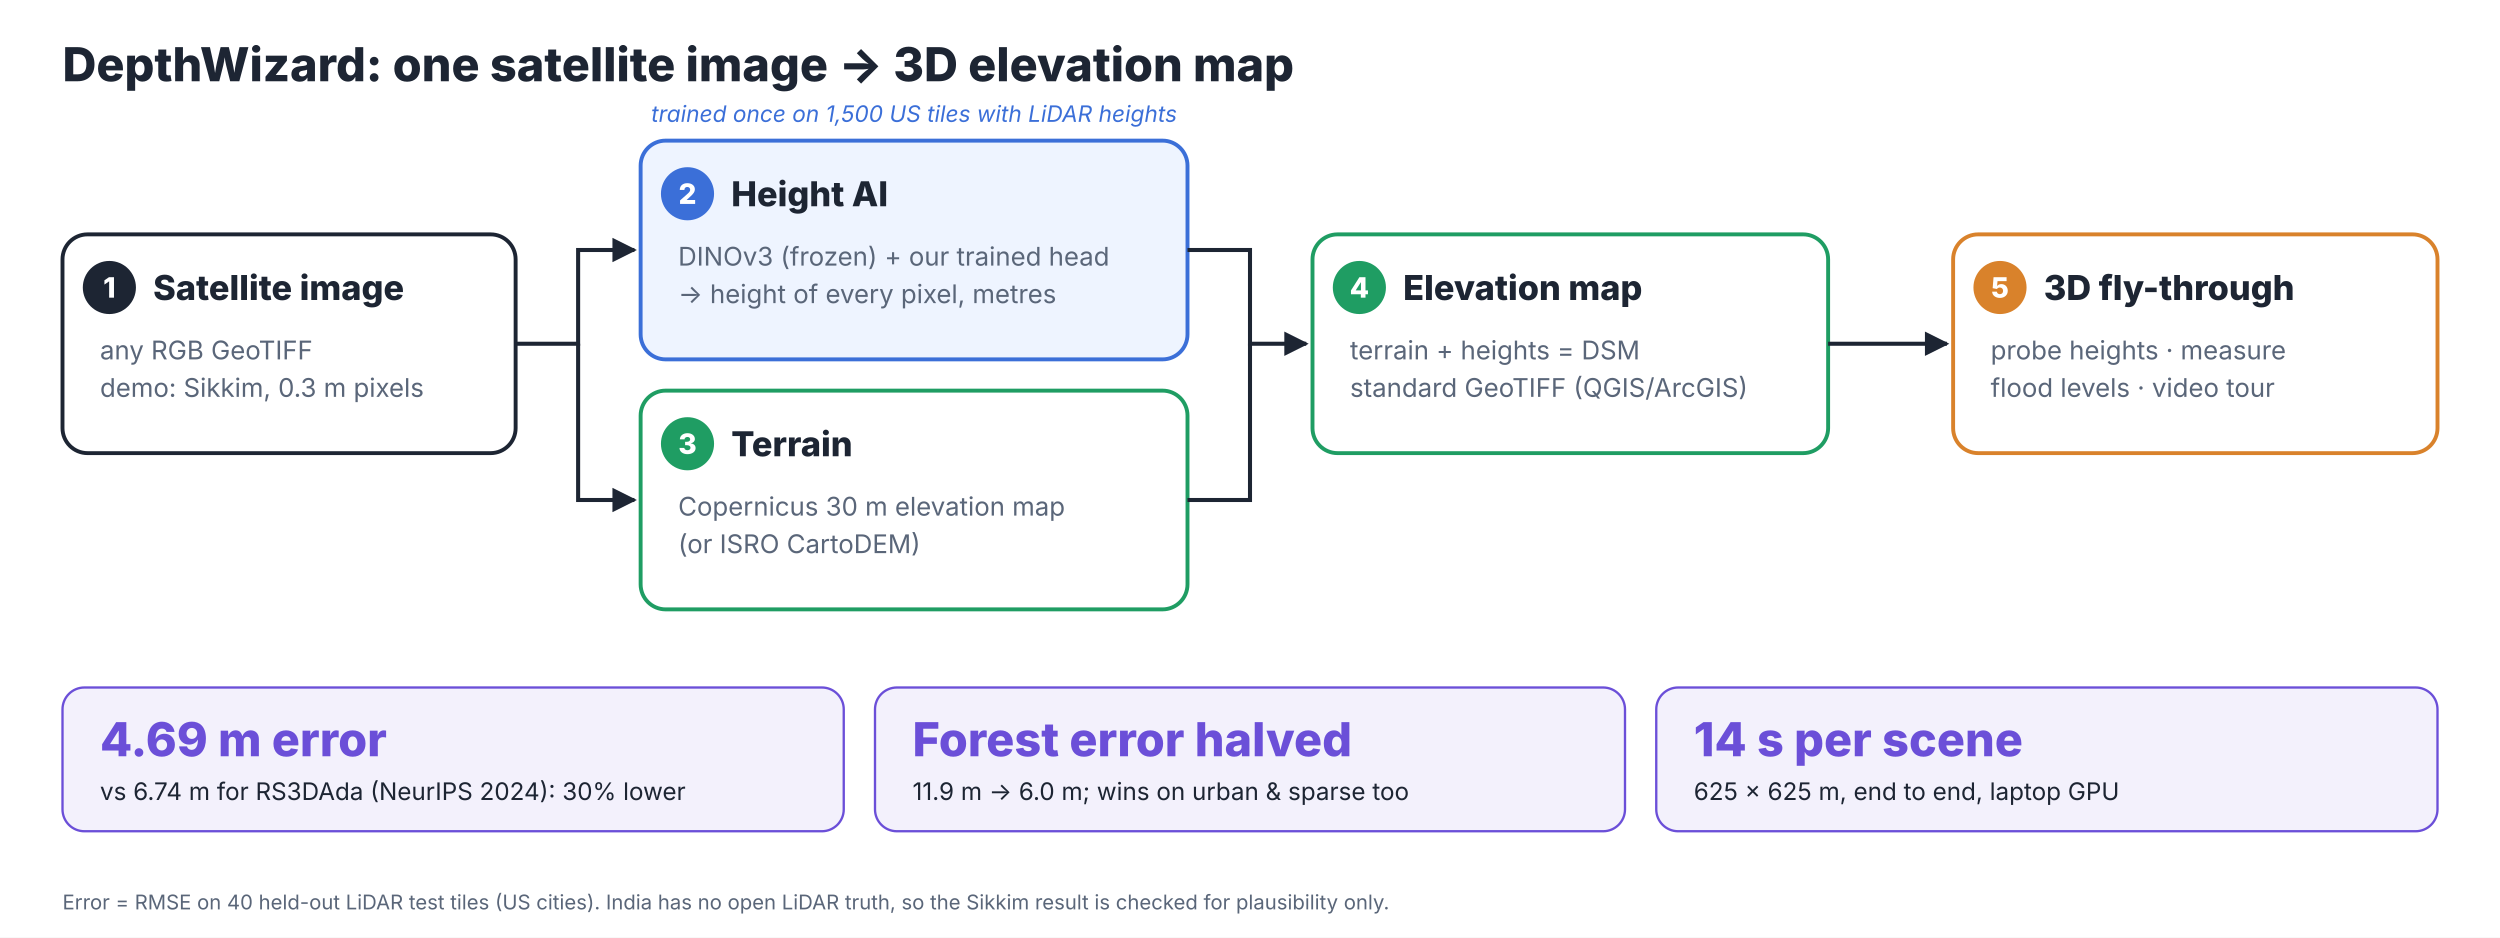
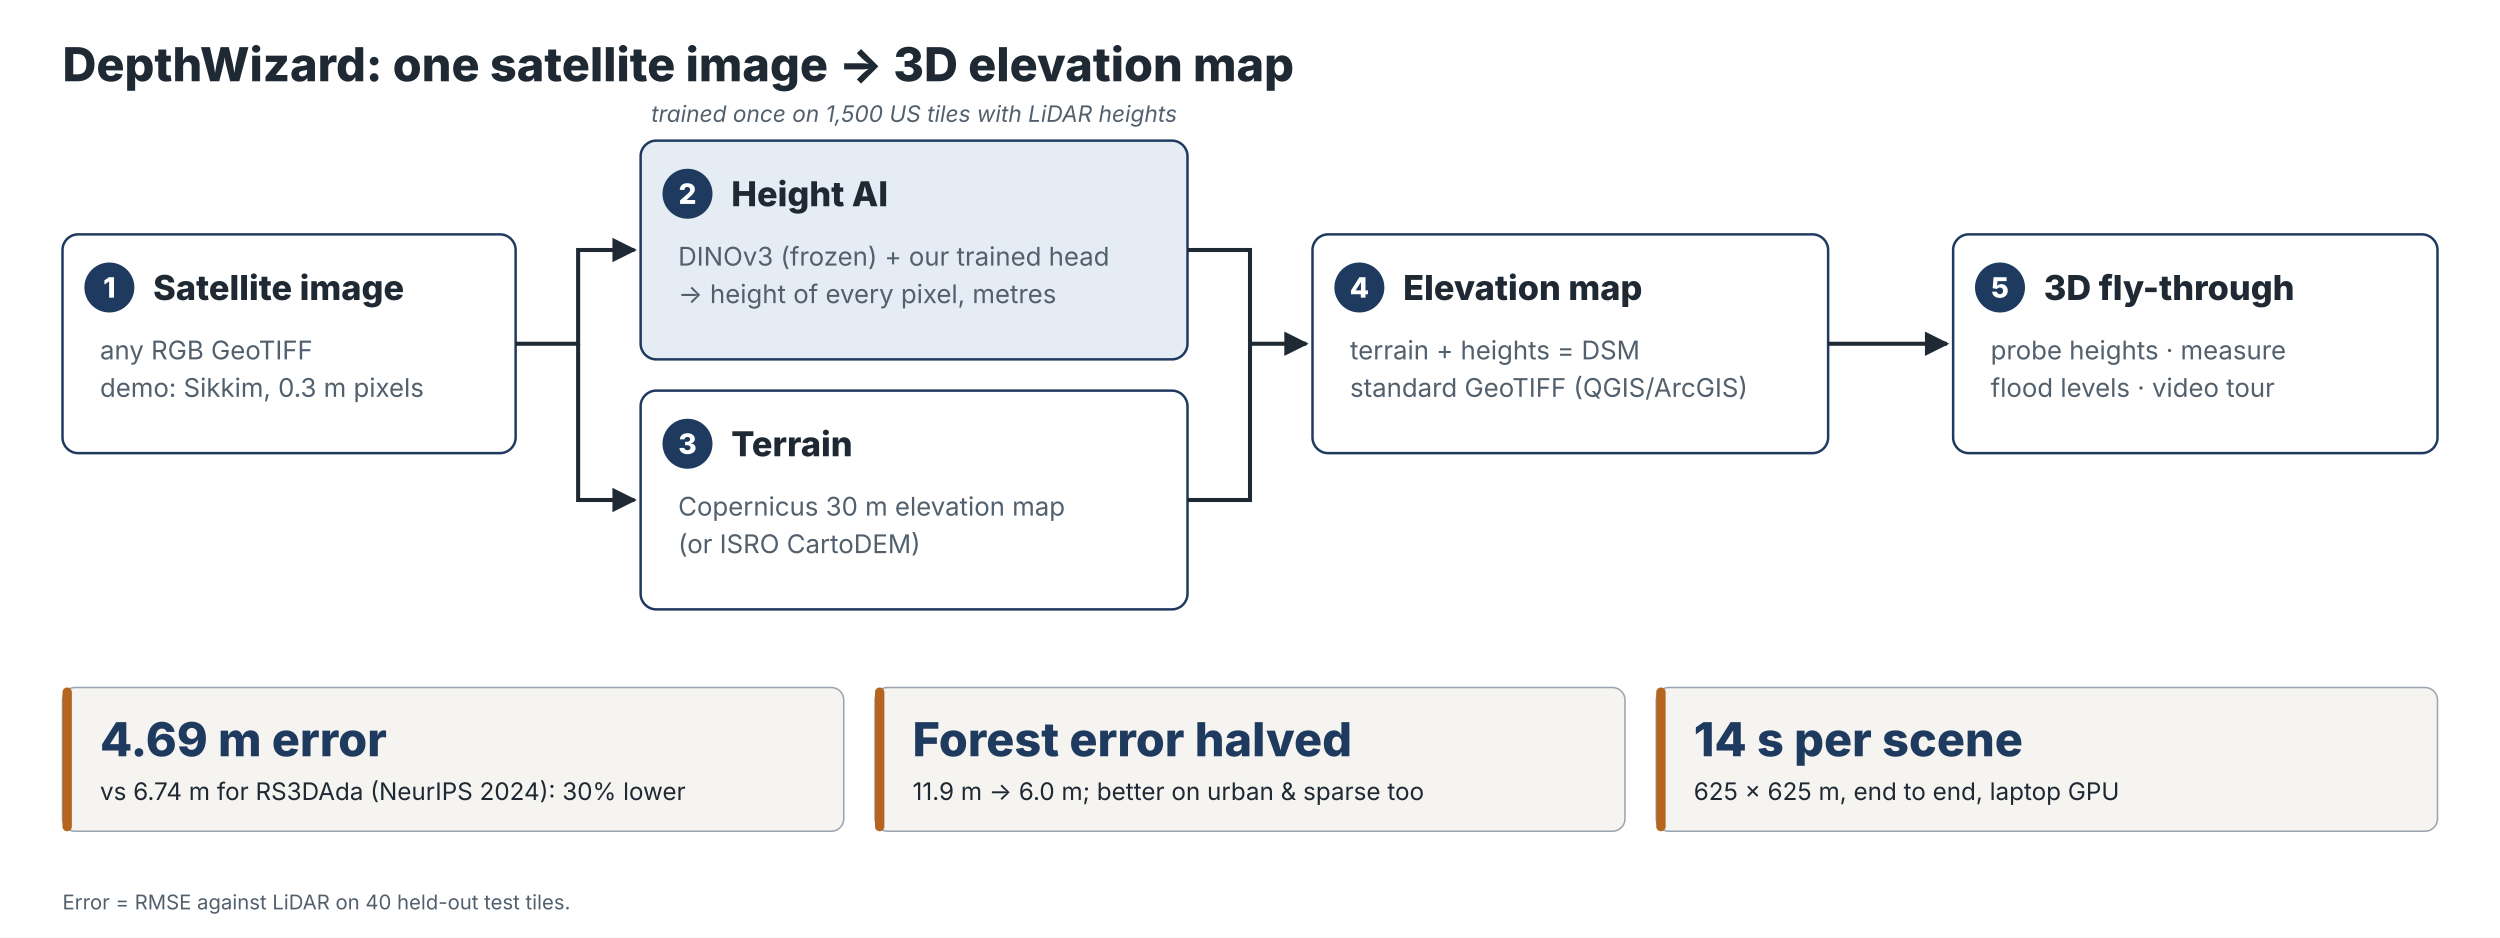
<svg xmlns="http://www.w3.org/2000/svg" width="1600" height="600" viewBox="0 0 1600 600" font-family="Inter, Segoe UI, Roboto, Helvetica, Arial, sans-serif">
  <defs>
    <marker id="ah" viewBox="0 0 10 10" refX="9" refY="5" markerWidth="6" markerHeight="6" orient="auto-start-reverse">
-       <path d="M0,0 L10,5 L0,10 z" fill="#1d2533" />
+       <path d="M0,0 L10,5 L0,10 z" fill="#1f2933" />
    </marker>
  </defs>
  <rect width="1600" height="600" fill="#fff" />
-   <text x="40" y="52" font-size="30" font-weight="800" fill="#1d2533">DepthWizard: one satellite image → 3D elevation map</text>
-   <rect x="40" y="150" width="290" height="140" rx="16" fill="#fff" stroke="#1d2533" stroke-width="2.5" />
-   <circle cx="70" cy="184" r="17" fill="#1d2533" />
+   <text x="40" y="52" font-size="30" font-weight="800" fill="#1f2933">DepthWizard: one satellite image → 3D elevation map</text>
+   <rect x="40" y="150" width="290" height="140" rx="10" fill="#fff" stroke="#1f3a5f" stroke-width="1.6" />
+   <circle cx="70" cy="184" r="16" fill="#1f3a5f" />
  <text x="70" y="190.5" text-anchor="middle" font-size="18" font-weight="800" fill="#fff">1</text>
-   <text x="98" y="192" font-size="22" font-weight="800" fill="#1d2533">Satellite image</text>
-   <text x="64" y="230" font-size="16.5" fill="#5a6679">any RGB GeoTIFF</text>
-   <text x="64" y="254" font-size="16.5" fill="#5a6679">demo: Sikkim, 0.3 m pixels</text>
-   <rect x="410" y="90" width="350" height="140" rx="16" fill="#eef4ff" stroke="#3b6fd8" stroke-width="2.5" />
-   <circle cx="440" cy="124" r="17" fill="#3b6fd8" />
+   <text x="98" y="192" font-size="22" font-weight="800" fill="#1f2933">Satellite image</text>
+   <text x="64" y="230" font-size="16.5" fill="#52606d">any RGB GeoTIFF</text>
+   <text x="64" y="254" font-size="16.5" fill="#52606d">demo: Sikkim, 0.3 m pixels</text>
+   <rect x="410" y="90" width="350" height="140" rx="10" fill="#e6ecf3" stroke="#1f3a5f" stroke-width="1.6" />
+   <circle cx="440" cy="124" r="16" fill="#1f3a5f" />
  <text x="440" y="130.5" text-anchor="middle" font-size="18" font-weight="800" fill="#fff">2</text>
-   <text x="468" y="132" font-size="22" font-weight="800" fill="#1d2533">Height AI</text>
-   <text x="434" y="170" font-size="16.5" fill="#5a6679">DINOv3 (frozen) + our trained head</text>
-   <text x="434" y="194" font-size="16.5" fill="#5a6679">→ height of every pixel, metres</text>
-   <rect x="410" y="250" width="350" height="140" rx="16" fill="#fff" stroke="#1f9d63" stroke-width="2.5" />
-   <circle cx="440" cy="284" r="17" fill="#1f9d63" />
+   <text x="468" y="132" font-size="22" font-weight="800" fill="#1f2933">Height AI</text>
+   <text x="434" y="170" font-size="16.5" fill="#52606d">DINOv3 (frozen) + our trained head</text>
+   <text x="434" y="194" font-size="16.5" fill="#52606d">→ height of every pixel, metres</text>
+   <rect x="410" y="250" width="350" height="140" rx="10" fill="#fff" stroke="#1f3a5f" stroke-width="1.6" />
+   <circle cx="440" cy="284" r="16" fill="#1f3a5f" />
  <text x="440" y="290.5" text-anchor="middle" font-size="18" font-weight="800" fill="#fff">3</text>
-   <text x="468" y="292" font-size="22" font-weight="800" fill="#1d2533">Terrain</text>
-   <text x="434" y="330" font-size="16.5" fill="#5a6679">Copernicus 30 m elevation map</text>
-   <text x="434" y="354" font-size="16.5" fill="#5a6679">(or ISRO CartoDEM)</text>
-   <rect x="840" y="150" width="330" height="140" rx="16" fill="#fff" stroke="#1f9d63" stroke-width="2.5" />
-   <circle cx="870" cy="184" r="17" fill="#1f9d63" />
+   <text x="468" y="292" font-size="22" font-weight="800" fill="#1f2933">Terrain</text>
+   <text x="434" y="330" font-size="16.5" fill="#52606d">Copernicus 30 m elevation map</text>
+   <text x="434" y="354" font-size="16.5" fill="#52606d">(or ISRO CartoDEM)</text>
+   <rect x="840" y="150" width="330" height="140" rx="10" fill="#fff" stroke="#1f3a5f" stroke-width="1.6" />
+   <circle cx="870" cy="184" r="16" fill="#1f3a5f" />
  <text x="870" y="190.5" text-anchor="middle" font-size="18" font-weight="800" fill="#fff">4</text>
-   <text x="898" y="192" font-size="22" font-weight="800" fill="#1d2533">Elevation map</text>
-   <text x="864" y="230" font-size="16.5" fill="#5a6679">terrain + heights = DSM</text>
-   <text x="864" y="254" font-size="16.5" fill="#5a6679">standard GeoTIFF (QGIS/ArcGIS)</text>
-   <rect x="1250" y="150" width="310" height="140" rx="16" fill="#fff" stroke="#d9822b" stroke-width="2.5" />
-   <circle cx="1280" cy="184" r="17" fill="#d9822b" />
+   <text x="898" y="192" font-size="22" font-weight="800" fill="#1f2933">Elevation map</text>
+   <text x="864" y="230" font-size="16.5" fill="#52606d">terrain + heights = DSM</text>
+   <text x="864" y="254" font-size="16.5" fill="#52606d">standard GeoTIFF (QGIS/ArcGIS)</text>
+   <rect x="1250" y="150" width="310" height="140" rx="10" fill="#fff" stroke="#1f3a5f" stroke-width="1.6" />
+   <circle cx="1280" cy="184" r="16" fill="#1f3a5f" />
  <text x="1280" y="190.5" text-anchor="middle" font-size="18" font-weight="800" fill="#fff">5</text>
-   <text x="1308" y="192" font-size="22" font-weight="800" fill="#1d2533">3D fly-through</text>
-   <text x="1274" y="230" font-size="16.5" fill="#5a6679">probe heights · measure</text>
-   <text x="1274" y="254" font-size="16.5" fill="#5a6679">flood levels · video tour</text>
-   <path d="M330,220 L370,220 L370,160.0 L406,160.0" fill="none" stroke="#1d2533" stroke-width="2.6" marker-end="url(#ah)" />
-   <path d="M370,220 L370,320.0 L406,320.0" fill="none" stroke="#1d2533" stroke-width="2.6" marker-end="url(#ah)" />
-   <path d="M760,160.0 L800,160.0 L800,220 L836,220" fill="none" stroke="#1d2533" stroke-width="2.6" marker-end="url(#ah)" />
-   <path d="M760,320.0 L800,320.0 L800,220" fill="none" stroke="#1d2533" stroke-width="2.6" />
-   <path d="M1170,220 L1246,220" fill="none" stroke="#1d2533" stroke-width="2.6" marker-end="url(#ah)" />
-   <text x="585" y="78" text-anchor="middle" font-size="14.5" fill="#3b6fd8" font-style="italic">trained once on 1,500 US tiles with LiDAR heights</text>
-   <rect x="40" y="440" width="500" height="92" rx="14" fill="#6b4fd814" stroke="#6b4fd8" stroke-width="1.5" />
-   <text x="64" y="484" font-size="30" font-weight="800" fill="#6b4fd8">4.69 m error</text>
-   <text x="64" y="512" font-size="15.5" fill="#1d2533">vs 6.74 m for RS3DAda (NeurIPS 2024): 30% lower</text>
-   <rect x="560" y="440" width="480" height="92" rx="14" fill="#6b4fd814" stroke="#6b4fd8" stroke-width="1.5" />
-   <text x="584" y="484" font-size="30" font-weight="800" fill="#6b4fd8">Forest error halved</text>
-   <text x="584" y="512" font-size="15.5" fill="#1d2533">11.9 m → 6.0 m; wins on urban &amp; sparse too</text>
-   <rect x="1060" y="440" width="500" height="92" rx="14" fill="#6b4fd814" stroke="#6b4fd8" stroke-width="1.5" />
-   <text x="1084" y="484" font-size="30" font-weight="800" fill="#6b4fd8">14 s per scene</text>
-   <text x="1084" y="512" font-size="15.5" fill="#1d2533">625 × 625 m, end to end, laptop GPU</text>
-   <text x="40" y="582" font-size="13" fill="#5a6679">Error = RMSE on 40 held-out LiDAR test tiles (US cities). India has no open LiDAR truth, so the Sikkim result is checked for plausibility only.</text>
+   <text x="1308" y="192" font-size="22" font-weight="800" fill="#1f2933">3D fly-through</text>
+   <text x="1274" y="230" font-size="16.5" fill="#52606d">probe heights · measure</text>
+   <text x="1274" y="254" font-size="16.5" fill="#52606d">flood levels · video tour</text>
+   <path d="M330,220 L370,220 L370,160.0 L406,160.0" fill="none" stroke="#1f2933" stroke-width="2.6" marker-end="url(#ah)" />
+   <path d="M370,220 L370,320.0 L406,320.0" fill="none" stroke="#1f2933" stroke-width="2.6" marker-end="url(#ah)" />
+   <path d="M760,160.0 L800,160.0 L800,220 L836,220" fill="none" stroke="#1f2933" stroke-width="2.6" marker-end="url(#ah)" />
+   <path d="M760,320.0 L800,320.0 L800,220" fill="none" stroke="#1f2933" stroke-width="2.6" />
+   <path d="M1170,220 L1246,220" fill="none" stroke="#1f2933" stroke-width="2.6" marker-end="url(#ah)" />
+   <text x="585" y="78" text-anchor="middle" font-size="14.5" fill="#52606d" font-style="italic">trained once on 1,500 US tiles with LiDAR heights</text>
+   <rect x="40" y="440" width="500" height="92" rx="8" fill="#f5f4f0" stroke="#9aa5b1" stroke-width="1" />
+   <rect x="40" y="440" width="6" height="92" rx="3" fill="#b5651d" />
+   <text x="64" y="484" font-size="30" font-weight="800" fill="#1f3a5f">4.69 m error</text>
+   <text x="64" y="512" font-size="15.5" fill="#1f2933">vs 6.74 m for RS3DAda (NeurIPS 2024): 30% lower</text>
+   <rect x="560" y="440" width="480" height="92" rx="8" fill="#f5f4f0" stroke="#9aa5b1" stroke-width="1" />
+   <rect x="560" y="440" width="6" height="92" rx="3" fill="#b5651d" />
+   <text x="584" y="484" font-size="30" font-weight="800" fill="#1f3a5f">Forest error halved</text>
+   <text x="584" y="512" font-size="15.5" fill="#1f2933">11.9 m → 6.0 m; better on urban &amp; sparse too</text>
+   <rect x="1060" y="440" width="500" height="92" rx="8" fill="#f5f4f0" stroke="#9aa5b1" stroke-width="1" />
+   <rect x="1060" y="440" width="6" height="92" rx="3" fill="#b5651d" />
+   <text x="1084" y="484" font-size="30" font-weight="800" fill="#1f3a5f">14 s per scene</text>
+   <text x="1084" y="512" font-size="15.5" fill="#1f2933">625 × 625 m, end to end, laptop GPU</text>
+   <text x="40" y="582" font-size="13" fill="#52606d">Error = RMSE against LiDAR on 40 held-out test tiles.</text>
</svg>
